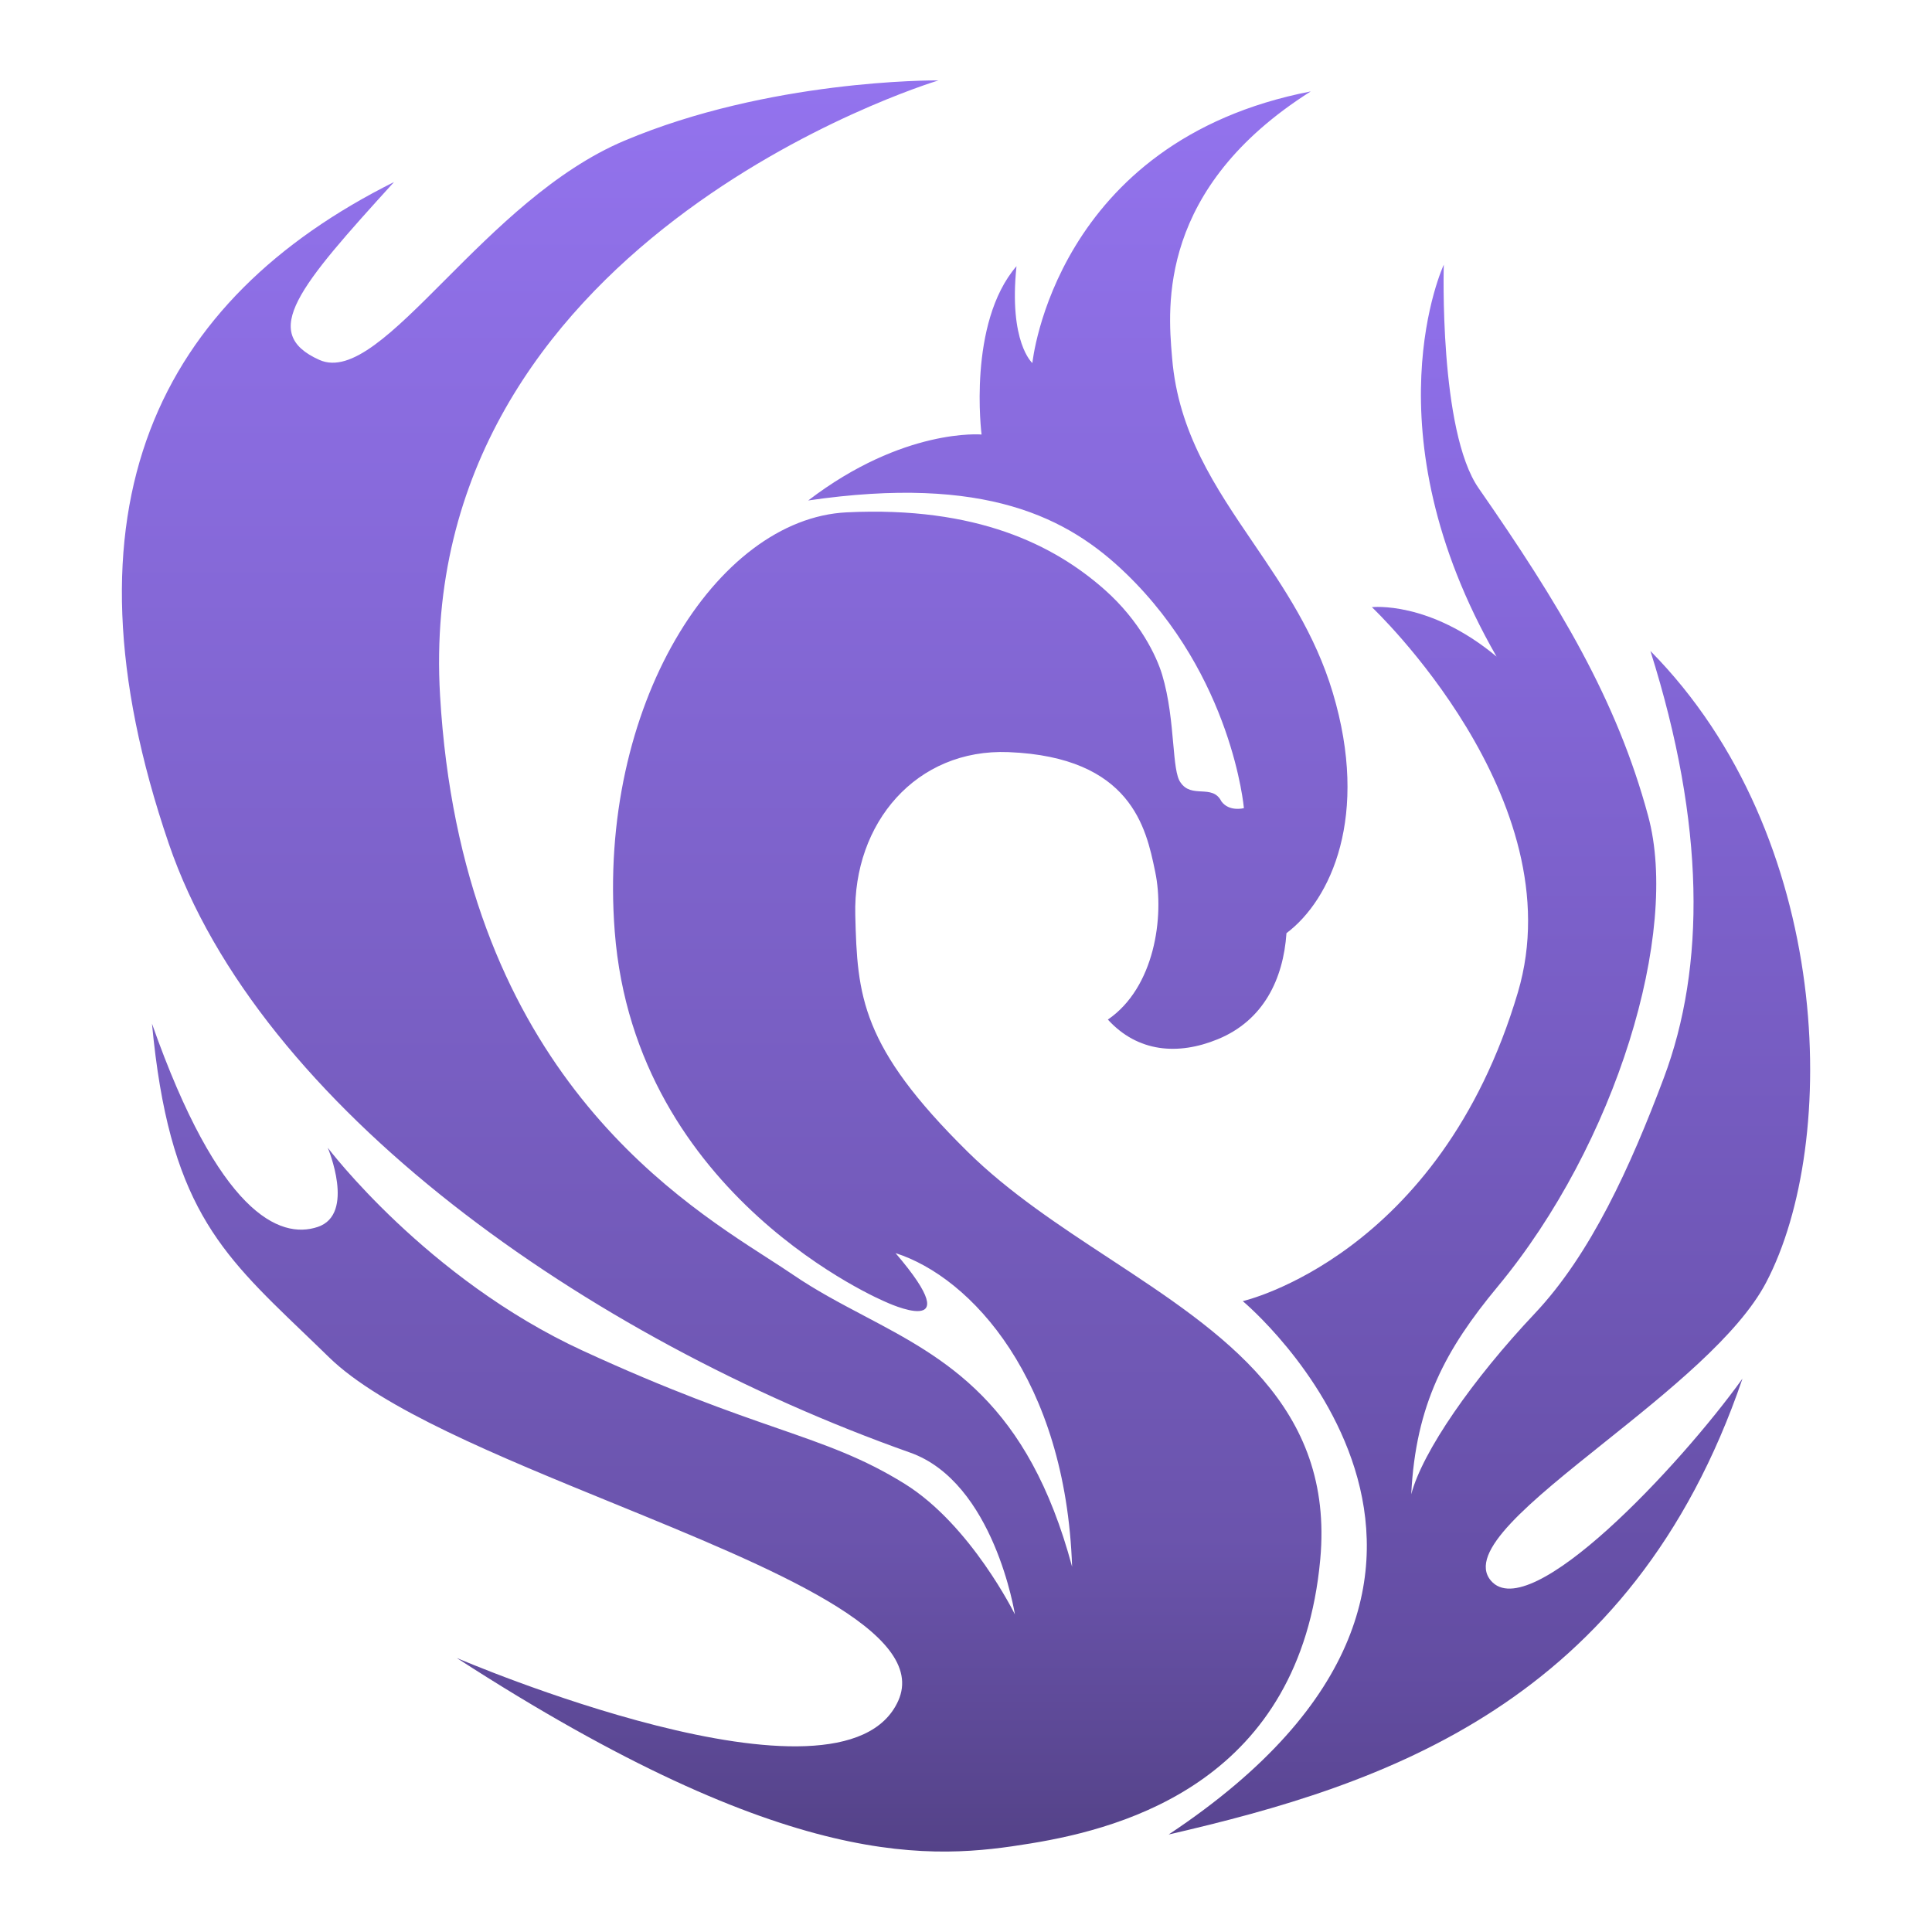
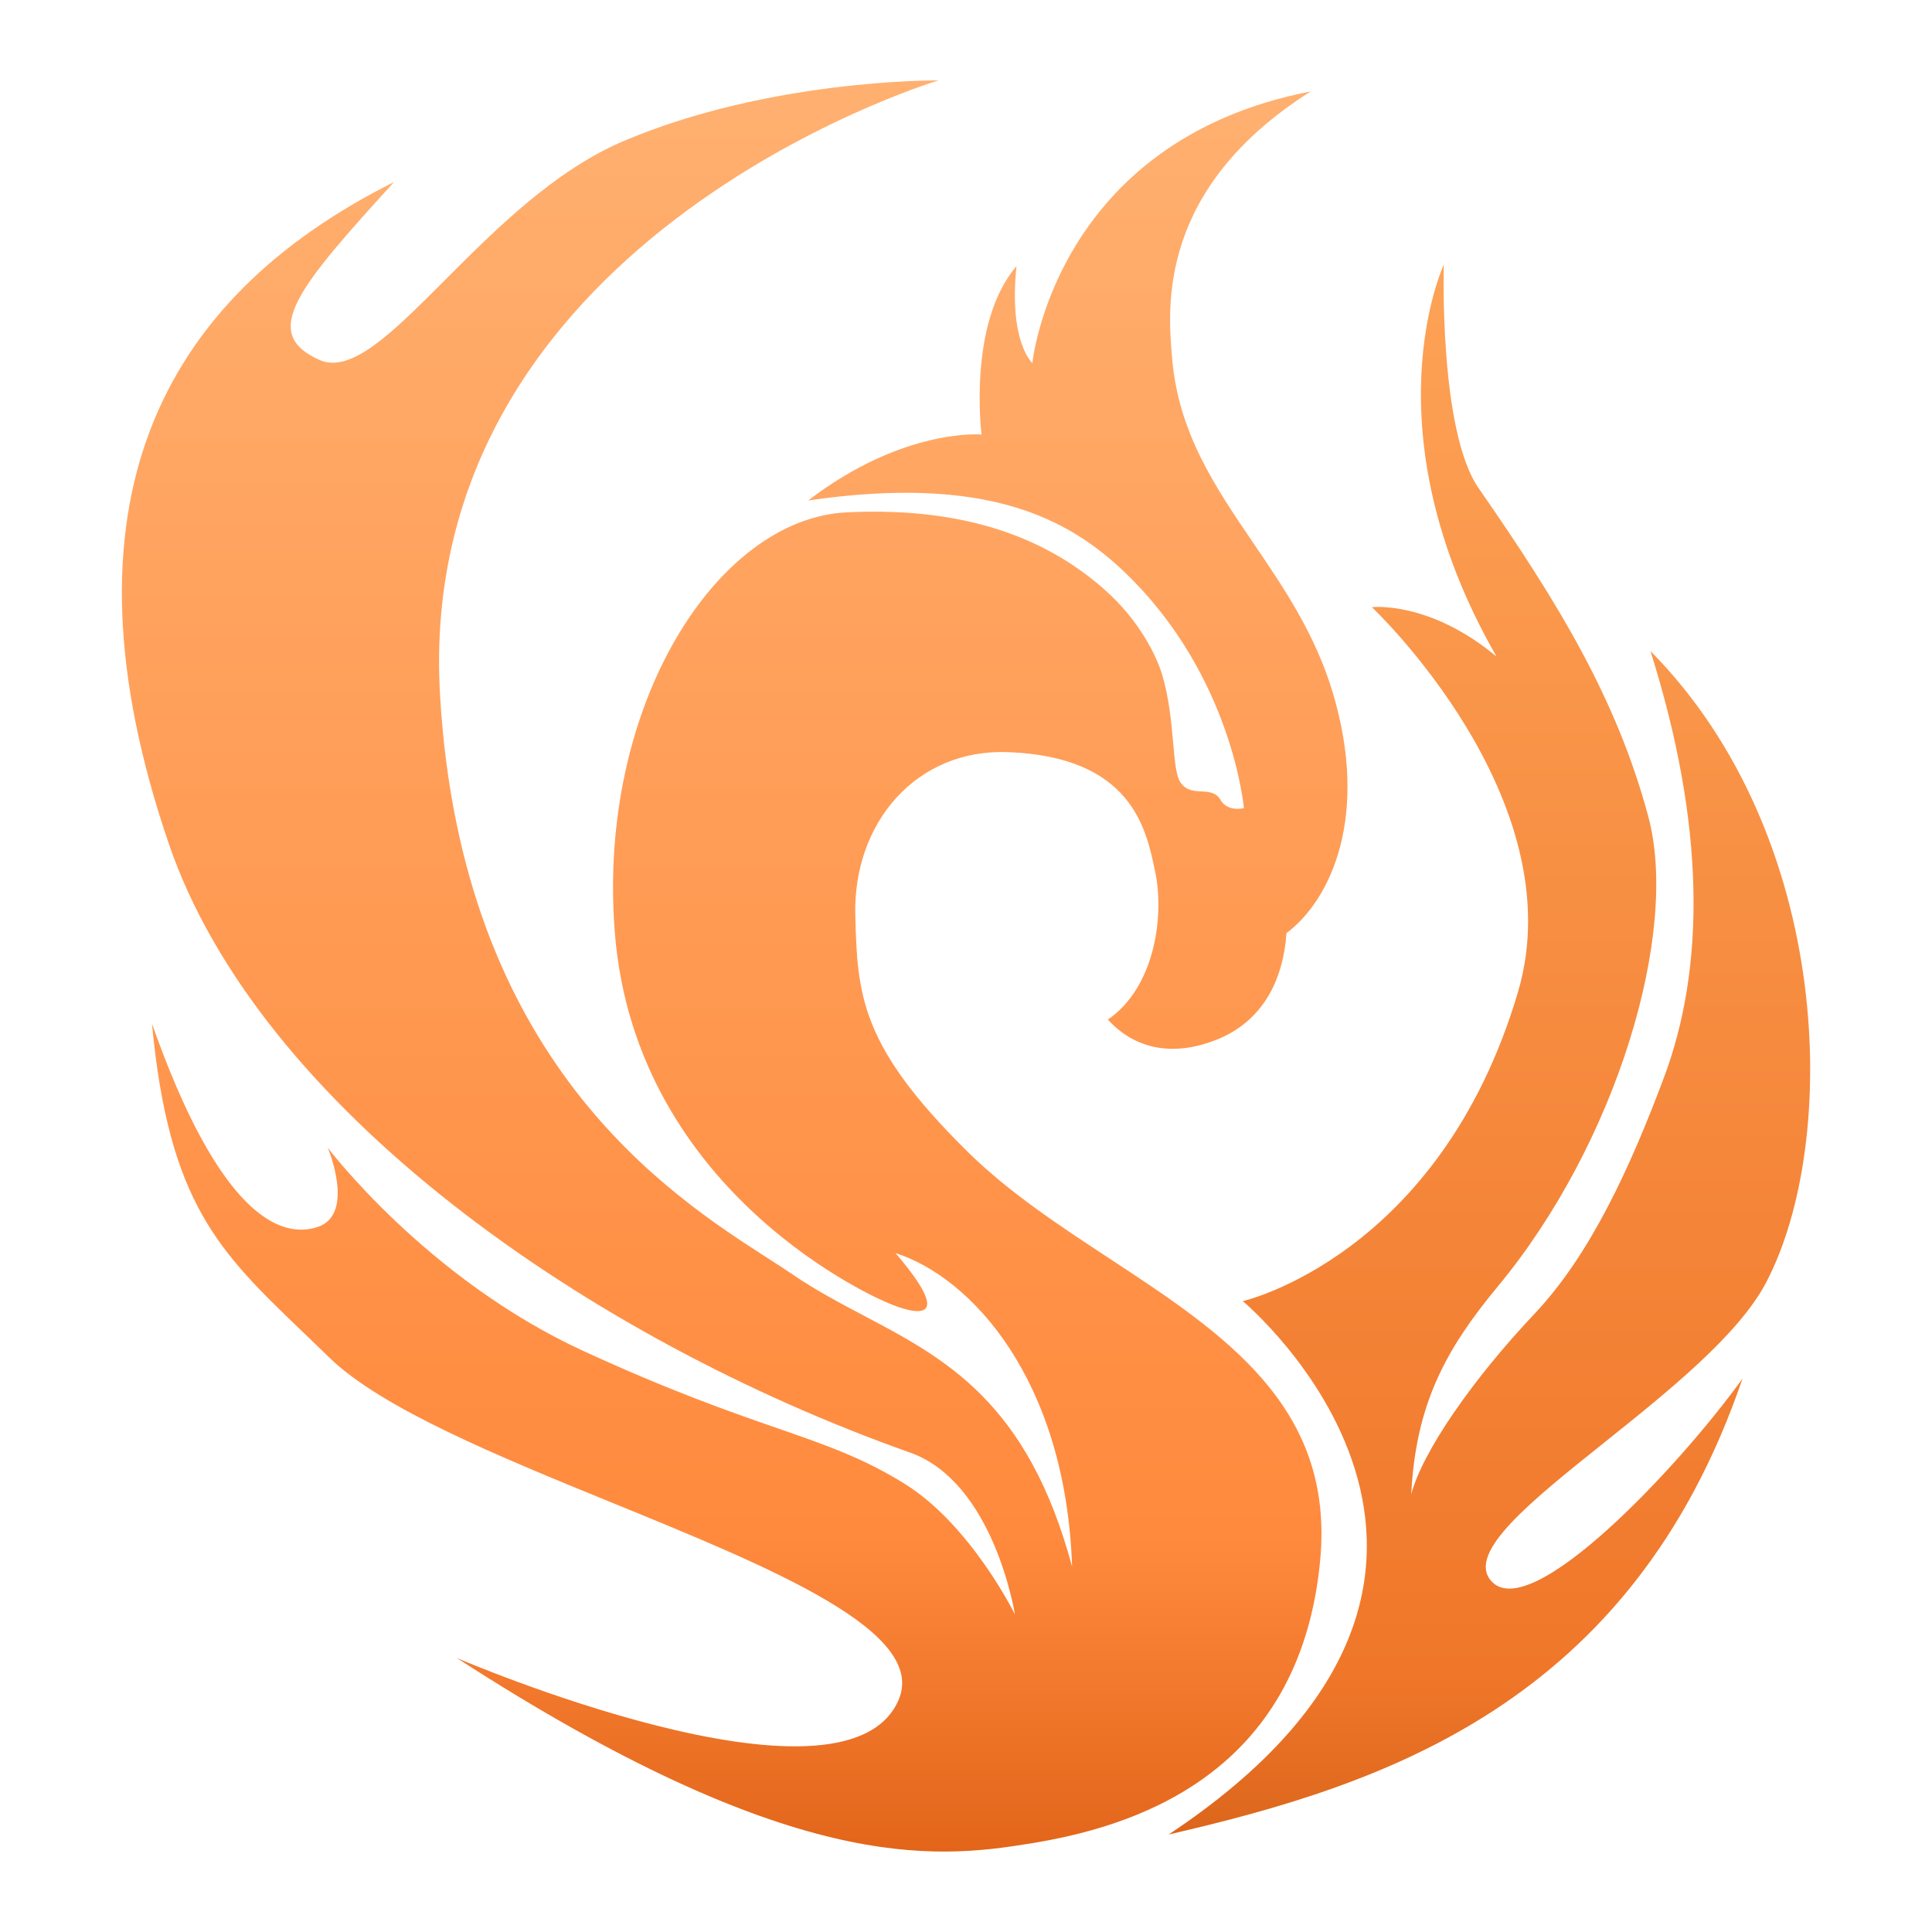
<svg xmlns="http://www.w3.org/2000/svg" width="800" height="800" viewBox="0 0 800 800" fill="none">
  <path fill-rule="evenodd" clip-rule="evenodd" d="M388.609 33.292C388.667 33.292 388.697 33.293 388.697 33.293L388.692 33.267C388.692 33.267 388.664 33.275 388.609 33.292ZM388.609 33.292C385.852 33.271 318.337 33.021 258.505 58.285C229.608 70.486 204.936 95.227 184.254 115.969C162.66 137.624 145.414 154.918 132.249 149.028C107.262 137.849 123.705 118.778 163.158 75.377C65.838 124.036 22.162 209.655 69.899 349.367C107.174 458.466 243.144 554.123 376.841 601.482C411.669 613.819 420.255 668.495 420.255 668.495C420.255 668.495 402.057 631.465 374.597 614.406C357.431 603.741 342.368 598.507 321.821 591.367C302.209 584.552 277.602 576.002 241.403 559.336C176.618 529.509 135.721 475.25 135.721 475.25C135.721 475.25 147.334 502.79 131.553 508.051C115.771 513.311 90.618 502.513 62.934 423.884C69.906 498.316 90.775 518.337 125.439 551.592C128.884 554.897 132.467 558.334 136.185 561.968C157.95 583.238 206.452 603.049 253.978 622.463C320.323 649.563 384.766 675.887 371.919 704.315C348.887 755.284 189.105 686.521 189.105 686.521C327.64 776.161 386.732 769.849 426.717 763.339C466.704 756.83 538.318 736.84 546.689 645.707C552.513 582.296 506.705 552.2 459.399 521.119C438.718 507.531 417.75 493.755 400.685 476.925C356.43 433.281 354.975 412.449 354.153 378.899C353.221 340.844 379.341 309.897 417.625 311.437C468.462 313.485 474.59 342.956 478.249 360.547L478.352 361.041C482.227 379.647 478.06 408.969 458.746 422.186C471.094 435.722 487.789 437.097 504.31 430.298C523.165 422.539 531.388 405.472 532.701 386.402C551.127 372.56 567.137 337.809 551.876 286.829C544.608 262.547 531.633 243.466 519.032 224.936C503.181 201.627 487.922 179.188 485.357 148.36C485.329 148.023 485.3 147.677 485.27 147.321C483.565 127.082 479.423 77.918 542.754 37.852C436.647 58.41 427.484 150.333 427.484 150.333C427.484 150.333 417.623 141.784 420.91 110.22C400.526 133.892 406.449 179.926 406.449 179.926C406.449 179.926 374.184 177.01 334.662 207.233C408.126 196.538 442.321 214.335 466.245 237.464C510.408 280.16 515.074 334.635 515.074 334.635C515.074 334.635 509.022 336.265 505.767 331.848C503.873 328.06 500.712 327.889 497.453 327.714C494.311 327.544 491.077 327.37 488.795 323.947C487.021 321.507 486.484 315.48 485.802 307.826C485.055 299.433 484.134 289.085 481.215 279.365C478.946 271.808 472.003 257.065 457.305 244.088C436.509 225.727 404.484 209.52 350.563 212.152C296.644 214.782 247.317 292.371 254.55 385.746C263.091 496.01 366.678 539.078 366.678 539.078C366.678 539.078 402.538 555.926 370.822 518.884C402.08 528.86 441.304 571.176 443.936 648.766C425.637 580.652 391.638 562.704 357.735 544.808C347.781 539.554 337.835 534.304 328.298 527.79C325.363 525.785 321.944 523.585 318.138 521.137C277.097 494.73 191.07 439.378 182.216 287.957C171.256 100.547 383.811 34.753 388.609 33.292Z" fill="url(#paint0_linear_1297_2390)" />
  <path d="M597.842 109.601C597.842 109.601 565.756 177.955 619.691 271.878C591.794 248.629 568.078 251.418 568.078 251.418C568.078 251.418 652.268 330.782 628.531 410.898C596.145 520.213 514.605 538.77 514.605 538.77C514.605 538.77 648.515 650.36 483.916 759.625C572.724 739.166 675.484 705.694 721.527 570.853C695.489 607.12 633.42 673.254 617.379 654.541C607.361 642.854 633.795 621.714 664.26 597.351C690.542 576.332 719.824 552.915 731.29 531.098C761.845 472.962 759.192 346.269 683.404 269.557C706.188 341.627 706.193 400.368 688.985 446.253C675.196 483.018 658.668 519.372 635.512 543.896C609.785 571.141 589.012 601.08 584.364 618.749C586.223 581.552 598.562 558.787 620.174 532.735C669.256 473.564 695.58 386.164 682.472 337.909C669.453 289.553 645.454 249.897 612.268 202.147C595.79 178.438 597.842 109.601 597.842 109.601Z" fill="url(#paint1_linear_1297_2390)" />
  <defs>
    <linearGradient id="paint0_linear_1297_2390" x1="400.009" y1="33.267" x2="400.009" y2="766.694" gradientUnits="userSpaceOnUse">
-       <stop stop-color="#9373EE" />
-       <stop offset="0.822" stop-color="#6B54AD" />
-       <stop offset="1" stop-color="#544288" />
+       <stop stop-color="#FFB070" />
+       <stop offset="0.822" stop-color="#FF8A3D" />
+       <stop offset="1" stop-color="#E2651A" />
    </linearGradient>
    <linearGradient id="paint1_linear_1297_2390" x1="400.009" y1="33.267" x2="400.009" y2="766.694" gradientUnits="userSpaceOnUse">
-       <stop stop-color="#9675F5" />
-       <stop offset="0.899" stop-color="#634DA2" />
-       <stop offset="1" stop-color="#58448F" />
+       <stop stop-color="#FFA85C" />
+       <stop offset="0.899" stop-color="#F0772A" />
+       <stop offset="1" stop-color="#D9641A" />
    </linearGradient>
  </defs>
</svg>
